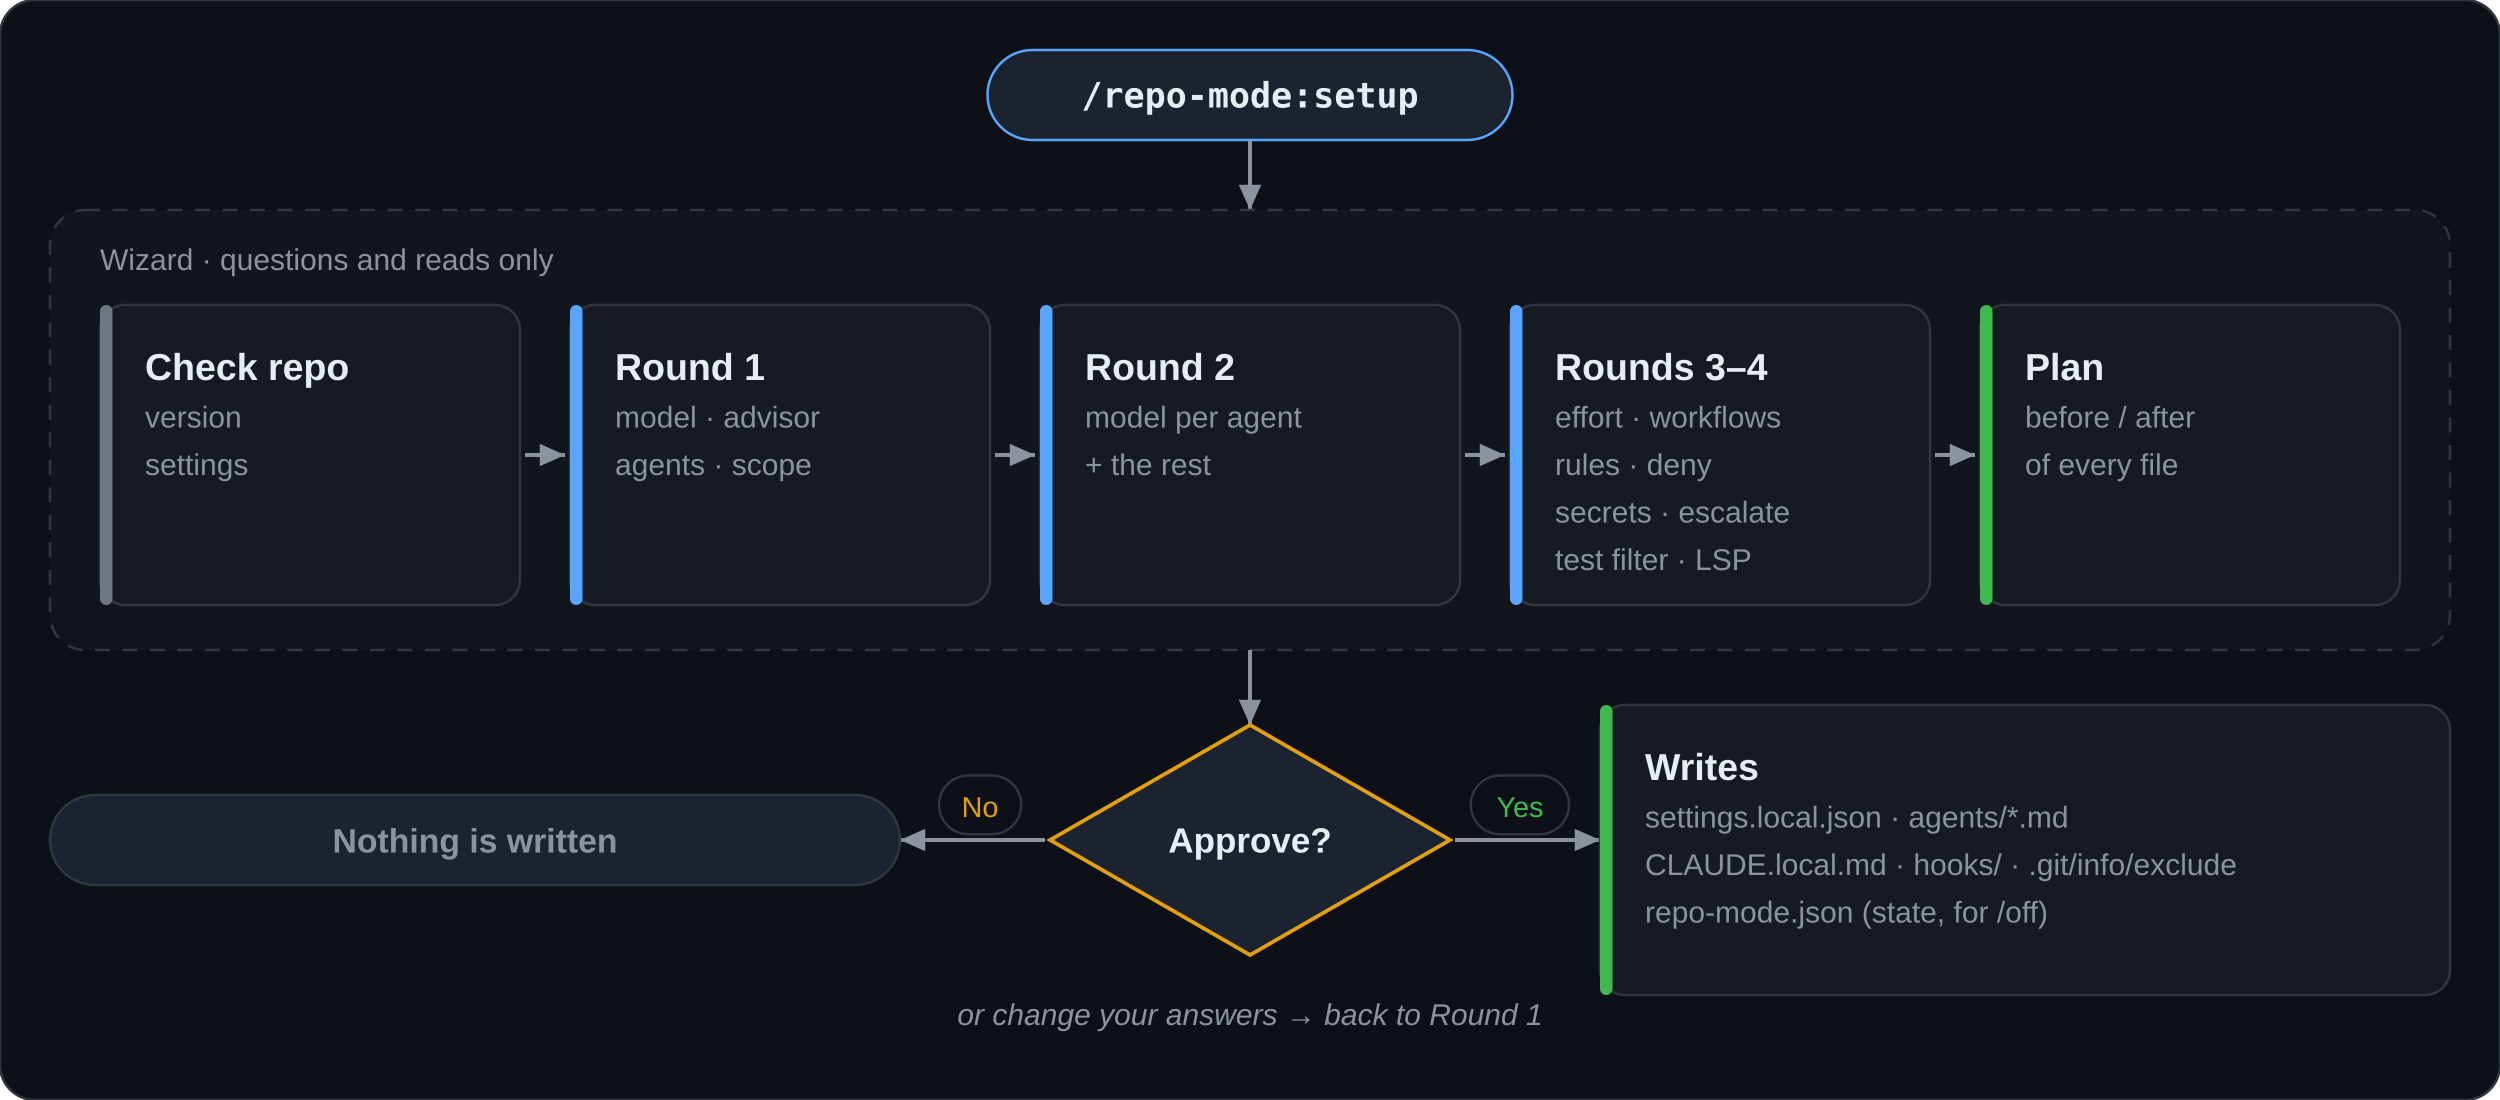
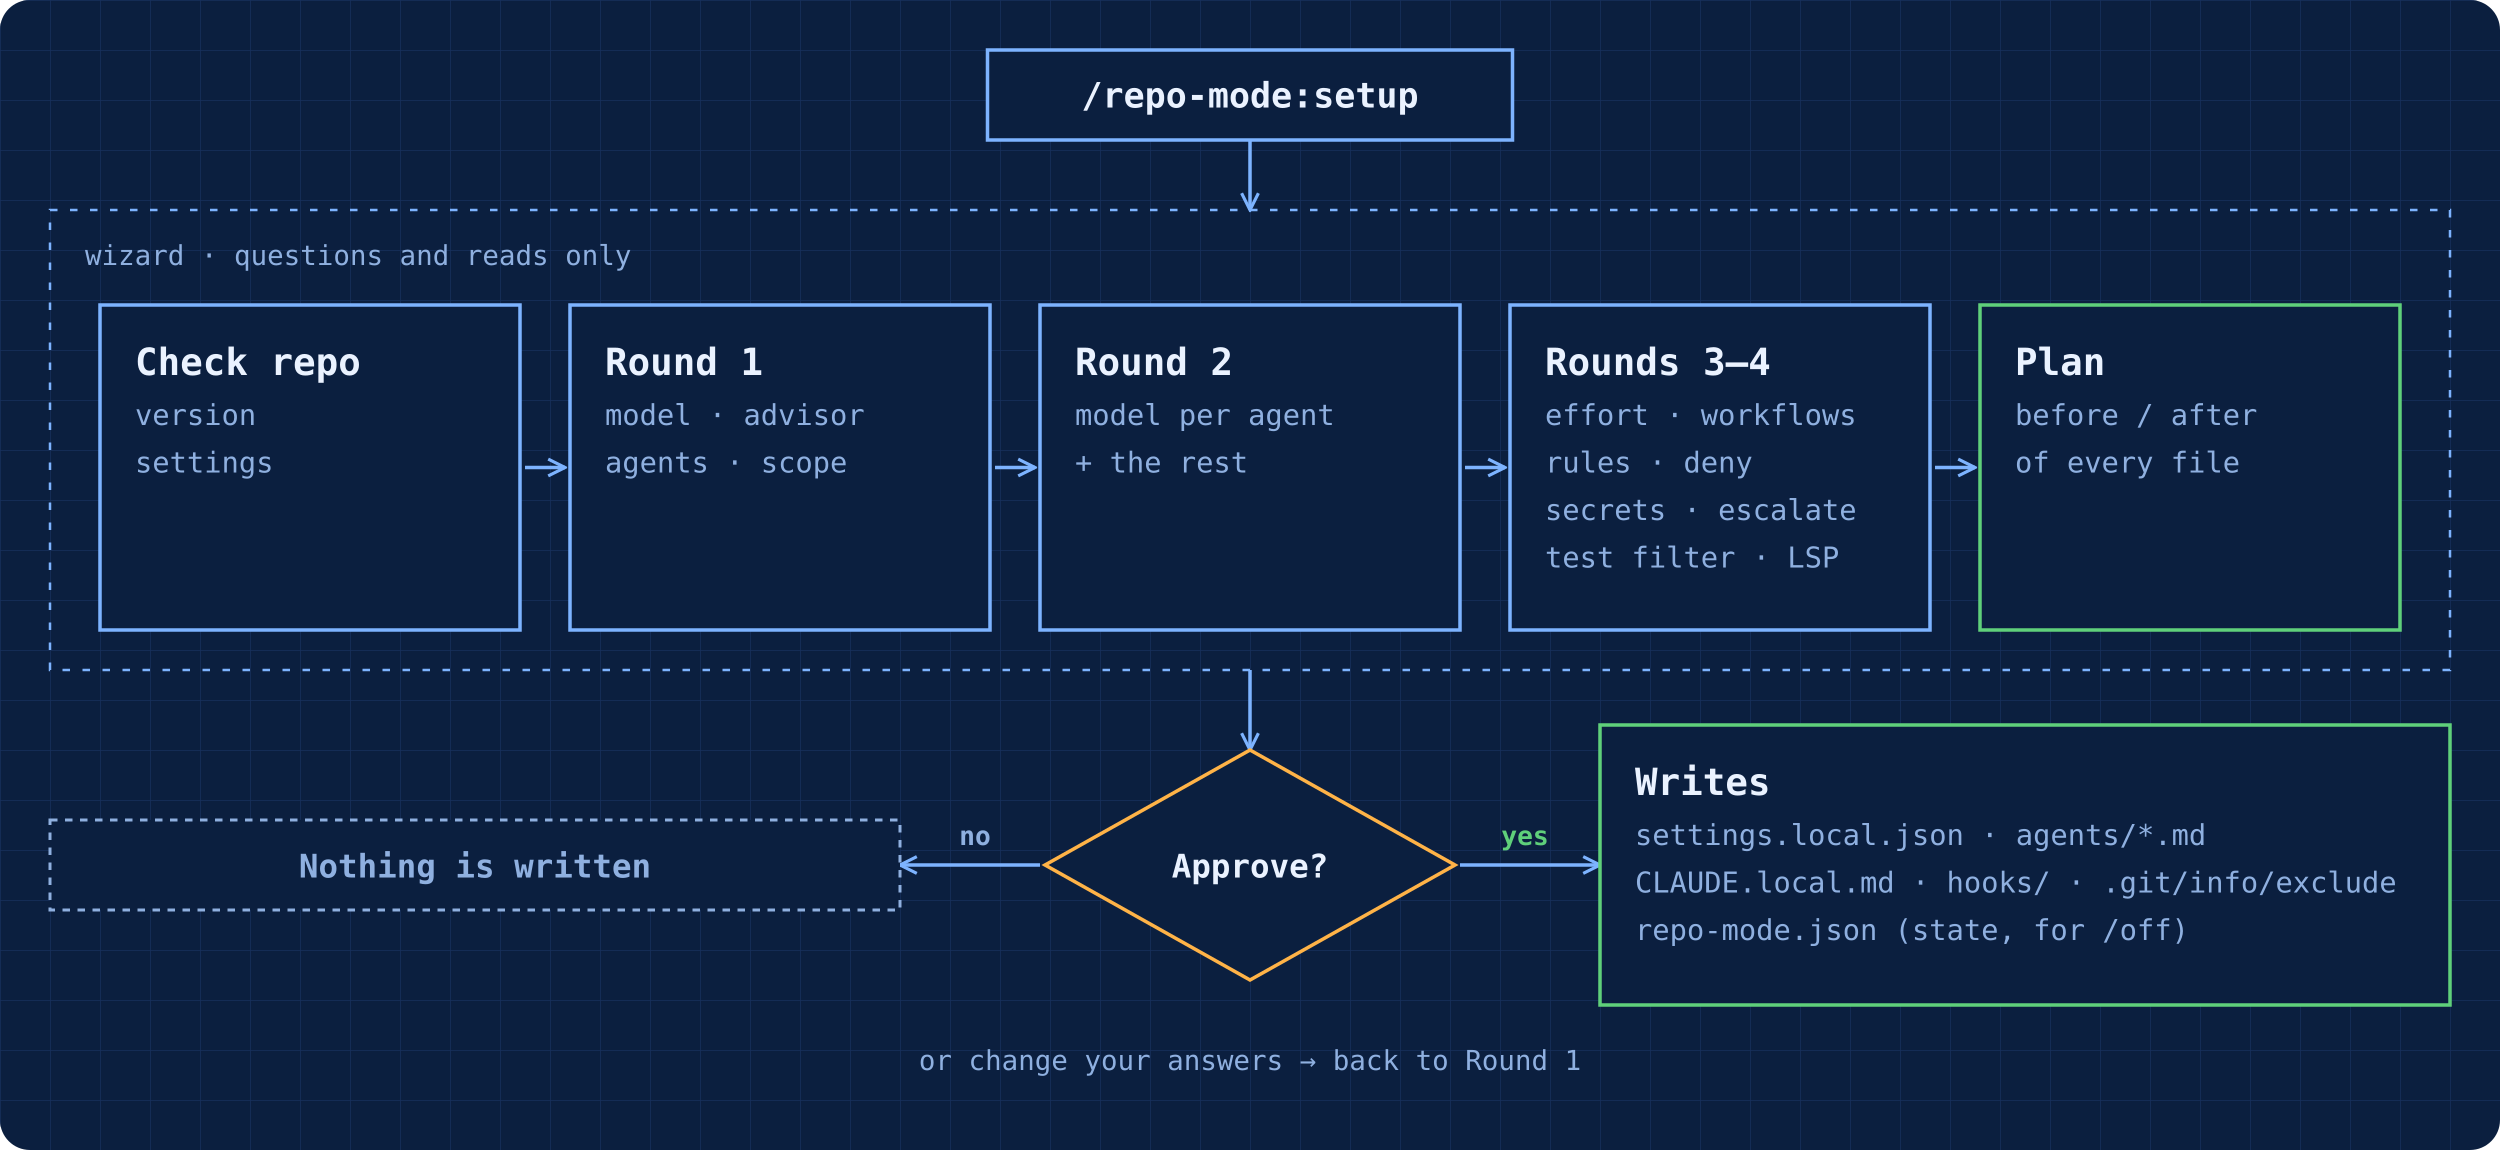
- <svg xmlns="http://www.w3.org/2000/svg" viewBox="0 0 1000 440" width="1000" height="440" role="img" aria-labelledby="t d" font-family="'Segoe UI', system-ui, -apple-system, 'Helvetica Neue', Arial, sans-serif">
+ <svg xmlns="http://www.w3.org/2000/svg" viewBox="0 0 1000 460" width="1000" height="460" role="img" aria-labelledby="t d" font-family="ui-monospace, 'Cascadia Mono', Consolas, 'DejaVu Sans Mono', Menlo, monospace">
  <defs>
-     <marker id="a" viewBox="0 0 10 10" refX="9" refY="5" markerWidth="7" markerHeight="7" orient="auto-start-reverse">
-       <path d="M0 1 L9 5 L0 9 z" fill="#8b949e" />
+     <pattern id="g" width="20" height="20" patternUnits="userSpaceOnUse">
+       <path d="M20 0H0V20" fill="none" stroke="#16305c" stroke-width="0.6" />
+     </pattern>
+     <marker id="a" viewBox="0 0 10 10" refX="9" refY="5" markerWidth="6" markerHeight="6" orient="auto-start-reverse">
+       <path d="M1 1 L9 5 L1 9" fill="none" stroke="#7db3ff" stroke-width="1.5" />
+     </marker>
+     <marker id="p" viewBox="0 0 10 10" refX="9" refY="5" markerWidth="6" markerHeight="6" orient="auto-start-reverse">
+       <path d="M1 1 L9 5 L1 9" fill="none" stroke="#ff7eb6" stroke-width="1.5" />
    </marker>
  </defs>
-   <rect width="1000" height="440" rx="14" fill="#0d1117" stroke="#30363d" />
-   <rect x="395" y="20" width="210" height="36" rx="18" fill="#1c2330" stroke="#58a6ff" />
-   <text x="500" y="43" font-size="14" fill="#e6edf3" font-weight="600" text-anchor="middle" font-family="ui-monospace, SFMono-Regular, Menlo, Consolas, monospace">/repo-mode:setup</text>
-   <path d="M500 56 V84" fill="none" stroke="#8b949e" stroke-width="1.6" marker-end="url(#a)" />
-   <rect x="20" y="84" width="960" height="176" rx="14" fill="#161b22" fill-opacity="0.55" stroke="#30363d" stroke-dasharray="6 5" />
-   <text x="40" y="108" font-size="12" fill="#8b949e" font-weight="500" text-anchor="start">Wizard · questions and reads only</text>
-   <rect x="40" y="122" width="168" height="120" rx="10" fill="#161b22" stroke="#30363d" />
-   <rect x="40" y="122" width="5" height="120" rx="2.5" fill="#6e7681" />
-   <text x="58" y="152" font-size="15" fill="#e6edf3" font-weight="600" text-anchor="start">Check repo</text>
-   <text x="58" y="171" font-size="12" fill="#8b949e" font-weight="400" text-anchor="start">version</text>
-   <text x="58" y="190" font-size="12" fill="#8b949e" font-weight="400" text-anchor="start">settings</text>
-   <path d="M210 182 H226" fill="none" stroke="#8b949e" stroke-width="1.6" marker-end="url(#a)" />
-   <rect x="228" y="122" width="168" height="120" rx="10" fill="#161b22" stroke="#30363d" />
-   <rect x="228" y="122" width="5" height="120" rx="2.5" fill="#58a6ff" />
-   <text x="246" y="152" font-size="15" fill="#e6edf3" font-weight="600" text-anchor="start">Round 1</text>
-   <text x="246" y="171" font-size="12" fill="#8b949e" font-weight="400" text-anchor="start">model · advisor</text>
-   <text x="246" y="190" font-size="12" fill="#8b949e" font-weight="400" text-anchor="start">agents · scope</text>
-   <path d="M398 182 H414" fill="none" stroke="#8b949e" stroke-width="1.6" marker-end="url(#a)" />
-   <rect x="416" y="122" width="168" height="120" rx="10" fill="#161b22" stroke="#30363d" />
-   <rect x="416" y="122" width="5" height="120" rx="2.5" fill="#58a6ff" />
-   <text x="434" y="152" font-size="15" fill="#e6edf3" font-weight="600" text-anchor="start">Round 2</text>
-   <text x="434" y="171" font-size="12" fill="#8b949e" font-weight="400" text-anchor="start">model per agent</text>
-   <text x="434" y="190" font-size="12" fill="#8b949e" font-weight="400" text-anchor="start">+ the rest</text>
-   <path d="M586 182 H602" fill="none" stroke="#8b949e" stroke-width="1.6" marker-end="url(#a)" />
-   <rect x="604" y="122" width="168" height="120" rx="10" fill="#161b22" stroke="#30363d" />
-   <rect x="604" y="122" width="5" height="120" rx="2.5" fill="#58a6ff" />
-   <text x="622" y="152" font-size="15" fill="#e6edf3" font-weight="600" text-anchor="start">Rounds 3–4</text>
-   <text x="622" y="171" font-size="12" fill="#8b949e" font-weight="400" text-anchor="start">effort · workflows</text>
-   <text x="622" y="190" font-size="12" fill="#8b949e" font-weight="400" text-anchor="start">rules · deny</text>
-   <text x="622" y="209" font-size="12" fill="#8b949e" font-weight="400" text-anchor="start">secrets · escalate</text>
-   <text x="622" y="228" font-size="12" fill="#8b949e" font-weight="400" text-anchor="start">test filter · LSP</text>
-   <path d="M774 182 H790" fill="none" stroke="#8b949e" stroke-width="1.6" marker-end="url(#a)" />
-   <rect x="792" y="122" width="168" height="120" rx="10" fill="#161b22" stroke="#30363d" />
-   <rect x="792" y="122" width="5" height="120" rx="2.5" fill="#3fb950" />
-   <text x="810" y="152" font-size="15" fill="#e6edf3" font-weight="600" text-anchor="start">Plan</text>
-   <text x="810" y="171" font-size="12" fill="#8b949e" font-weight="400" text-anchor="start">before / after</text>
-   <text x="810" y="190" font-size="12" fill="#8b949e" font-weight="400" text-anchor="start">of every file</text>
-   <path d="M500 260 V290" fill="none" stroke="#8b949e" stroke-width="1.6" marker-end="url(#a)" />
-   <path d="M500 290 L580 336 L500 382 L420 336 z" fill="#1c2330" stroke="#e3a008" stroke-width="1.5" />
-   <text x="500" y="341" font-size="14" fill="#e6edf3" font-weight="600" text-anchor="middle">Approve?</text>
-   <path d="M582 336 H640" fill="none" stroke="#8b949e" stroke-width="1.6" marker-end="url(#a)" />
-   <rect x="588.3" y="310.2" width="39.3" height="23.5" rx="11.8" fill="#0d1117" stroke="#30363d" />
-   <text x="608.0" y="326.8" font-size="11.5" fill="#3fb950" font-weight="500" text-anchor="middle">Yes</text>
-   <rect x="640" y="282" width="340" height="116" rx="10" fill="#161b22" stroke="#30363d" />
-   <rect x="640" y="282" width="5" height="116" rx="2.5" fill="#3fb950" />
-   <text x="658" y="312" font-size="15" fill="#e6edf3" font-weight="600" text-anchor="start">Writes</text>
-   <text x="658" y="331" font-size="12" fill="#8b949e" font-weight="400" text-anchor="start">settings.local.json · agents/*.md</text>
-   <text x="658" y="350" font-size="12" fill="#8b949e" font-weight="400" text-anchor="start">CLAUDE.local.md · hooks/ · .git/info/exclude</text>
-   <text x="658" y="369" font-size="12" fill="#8b949e" font-weight="400" text-anchor="start">repo-mode.json (state, for /off)</text>
-   <path d="M418 336 H360" fill="none" stroke="#8b949e" stroke-width="1.6" marker-end="url(#a)" />
-   <rect x="375.6" y="310.2" width="32.9" height="23.5" rx="11.8" fill="#0d1117" stroke="#30363d" />
-   <text x="392.0" y="326.8" font-size="11.5" fill="#e3a008" font-weight="500" text-anchor="middle">No</text>
-   <rect x="20" y="318" width="340" height="36" rx="18" fill="#1c2330" stroke="#30363d" />
-   <text x="190" y="341" font-size="13.5" fill="#8b949e" font-weight="600" text-anchor="middle">Nothing is written</text>
-   <text x="500" y="410" font-size="12" fill="#8b949e" font-weight="400" text-anchor="middle" font-style="italic">or change your answers → back to Round 1</text>
+   <rect width="1000" height="460" rx="12" fill="#0b1f3f" />
+   <rect width="1000" height="460" rx="12" fill="url(#g)" />
+   <rect x="395" y="20" width="210" height="36" fill="#0b1f3f" stroke="#7db3ff" stroke-width="1.4" />
+   <text x="500" y="43" font-size="14" fill="#eaf2ff" font-weight="700" text-anchor="middle">/repo-mode:setup</text>
+   <path d="M500 56 V84" fill="none" stroke="#7db3ff" stroke-width="1.4" marker-end="url(#a)" />
+   <rect x="20" y="84" width="960" height="184" fill="none" stroke="#7db3ff" stroke-width="1" stroke-dasharray="3 5" />
+   <text x="34" y="106" font-size="11" fill="#8fb0e0" font-weight="400" text-anchor="start">wizard · questions and reads only</text>
+   <rect x="40" y="122" width="168" height="130" fill="#0b1f3f" stroke="#7db3ff" stroke-width="1.4" />
+   <text x="54" y="150" font-size="15" fill="#eaf2ff" font-weight="700" text-anchor="start">Check repo</text>
+   <text x="54" y="170" font-size="11.5" fill="#8fb0e0" font-weight="400" text-anchor="start">version</text>
+   <text x="54" y="189" font-size="11.5" fill="#8fb0e0" font-weight="400" text-anchor="start">settings</text>
+   <path d="M210 187 H226" fill="none" stroke="#7db3ff" stroke-width="1.4" marker-end="url(#a)" />
+   <rect x="228" y="122" width="168" height="130" fill="#0b1f3f" stroke="#7db3ff" stroke-width="1.4" />
+   <text x="242" y="150" font-size="15" fill="#eaf2ff" font-weight="700" text-anchor="start">Round 1</text>
+   <text x="242" y="170" font-size="11.5" fill="#8fb0e0" font-weight="400" text-anchor="start">model · advisor</text>
+   <text x="242" y="189" font-size="11.5" fill="#8fb0e0" font-weight="400" text-anchor="start">agents · scope</text>
+   <path d="M398 187 H414" fill="none" stroke="#7db3ff" stroke-width="1.4" marker-end="url(#a)" />
+   <rect x="416" y="122" width="168" height="130" fill="#0b1f3f" stroke="#7db3ff" stroke-width="1.4" />
+   <text x="430" y="150" font-size="15" fill="#eaf2ff" font-weight="700" text-anchor="start">Round 2</text>
+   <text x="430" y="170" font-size="11.5" fill="#8fb0e0" font-weight="400" text-anchor="start">model per agent</text>
+   <text x="430" y="189" font-size="11.5" fill="#8fb0e0" font-weight="400" text-anchor="start">+ the rest</text>
+   <path d="M586 187 H602" fill="none" stroke="#7db3ff" stroke-width="1.4" marker-end="url(#a)" />
+   <rect x="604" y="122" width="168" height="130" fill="#0b1f3f" stroke="#7db3ff" stroke-width="1.4" />
+   <text x="618" y="150" font-size="15" fill="#eaf2ff" font-weight="700" text-anchor="start">Rounds 3–4</text>
+   <text x="618" y="170" font-size="11.5" fill="#8fb0e0" font-weight="400" text-anchor="start">effort · workflows</text>
+   <text x="618" y="189" font-size="11.5" fill="#8fb0e0" font-weight="400" text-anchor="start">rules · deny</text>
+   <text x="618" y="208" font-size="11.5" fill="#8fb0e0" font-weight="400" text-anchor="start">secrets · escalate</text>
+   <text x="618" y="227" font-size="11.5" fill="#8fb0e0" font-weight="400" text-anchor="start">test filter · LSP</text>
+   <path d="M774 187 H790" fill="none" stroke="#7db3ff" stroke-width="1.4" marker-end="url(#a)" />
+   <rect x="792" y="122" width="168" height="130" fill="#0b1f3f" stroke="#5fd07a" stroke-width="1.4" />
+   <text x="806" y="150" font-size="15" fill="#eaf2ff" font-weight="700" text-anchor="start">Plan</text>
+   <text x="806" y="170" font-size="11.5" fill="#8fb0e0" font-weight="400" text-anchor="start">before / after</text>
+   <text x="806" y="189" font-size="11.5" fill="#8fb0e0" font-weight="400" text-anchor="start">of every file</text>
+   <path d="M500 268 V300" fill="none" stroke="#7db3ff" stroke-width="1.4" marker-end="url(#a)" />
+   <path d="M500 300 L582 346 L500 392 L418 346 z" fill="#0b1f3f" stroke="#ffb347" stroke-width="1.4" />
+   <text x="500" y="351" font-size="13" fill="#eaf2ff" font-weight="700" text-anchor="middle">Approve?</text>
+   <path d="M584 346 H640" fill="none" stroke="#7db3ff" stroke-width="1.4" marker-end="url(#a)" />
+   <text x="610" y="338" font-size="10.5" fill="#5fd07a" font-weight="700" text-anchor="middle">yes</text>
+   <rect x="640" y="290" width="340" height="112" fill="#0b1f3f" stroke="#5fd07a" stroke-width="1.4" />
+   <text x="654" y="318" font-size="15" fill="#eaf2ff" font-weight="700" text-anchor="start">Writes</text>
+   <text x="654" y="338" font-size="11.5" fill="#8fb0e0" font-weight="400" text-anchor="start">settings.local.json · agents/*.md</text>
+   <text x="654" y="357" font-size="11.5" fill="#8fb0e0" font-weight="400" text-anchor="start">CLAUDE.local.md · hooks/ · .git/info/exclude</text>
+   <text x="654" y="376" font-size="11.5" fill="#8fb0e0" font-weight="400" text-anchor="start">repo-mode.json (state, for /off)</text>
+   <path d="M416 346 H360" fill="none" stroke="#7db3ff" stroke-width="1.4" marker-end="url(#a)" />
+   <text x="390" y="338" font-size="10.5" fill="#8fb0e0" font-weight="700" text-anchor="middle">no</text>
+   <rect x="20" y="328" width="340" height="36" fill="#0b1f3f" stroke="#8fb0e0" stroke-width="1.2" stroke-dasharray="3 3" />
+   <text x="190" y="351" font-size="13" fill="#8fb0e0" font-weight="700" text-anchor="middle">Nothing is written</text>
+   <text x="500" y="428" font-size="11" fill="#8fb0e0" font-weight="400" text-anchor="middle">or change your answers → back to Round 1</text>
</svg>
